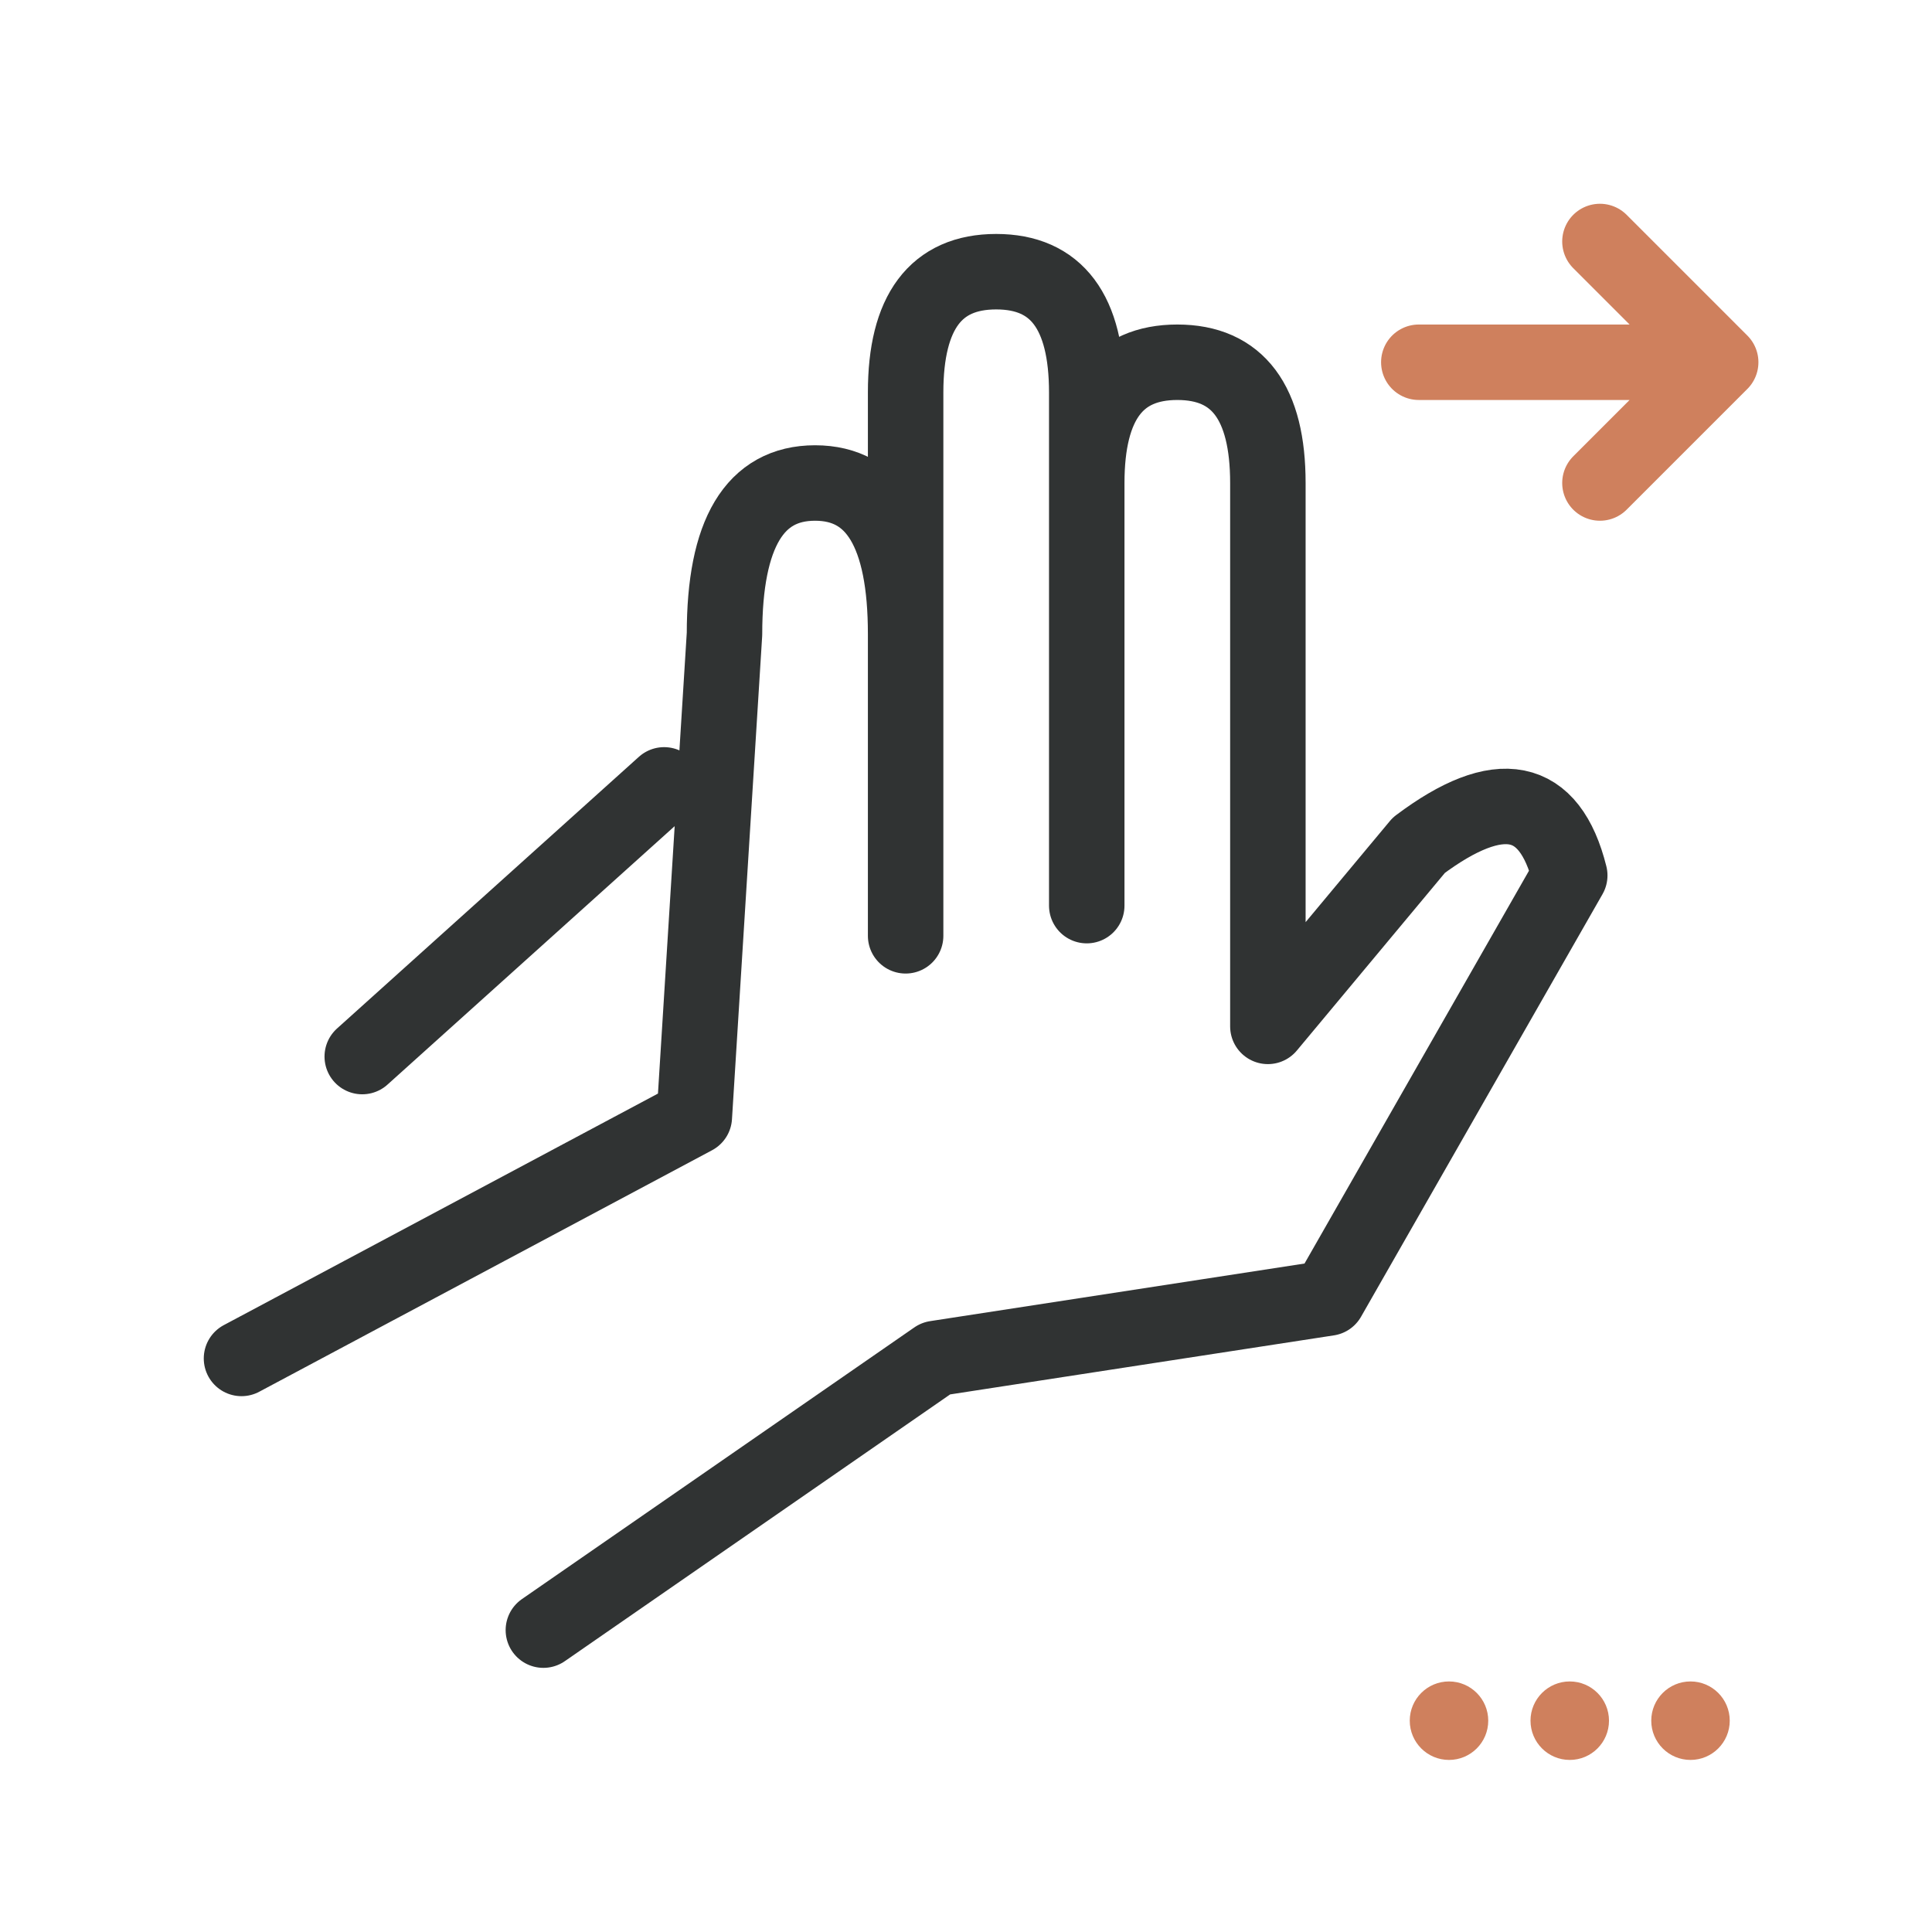
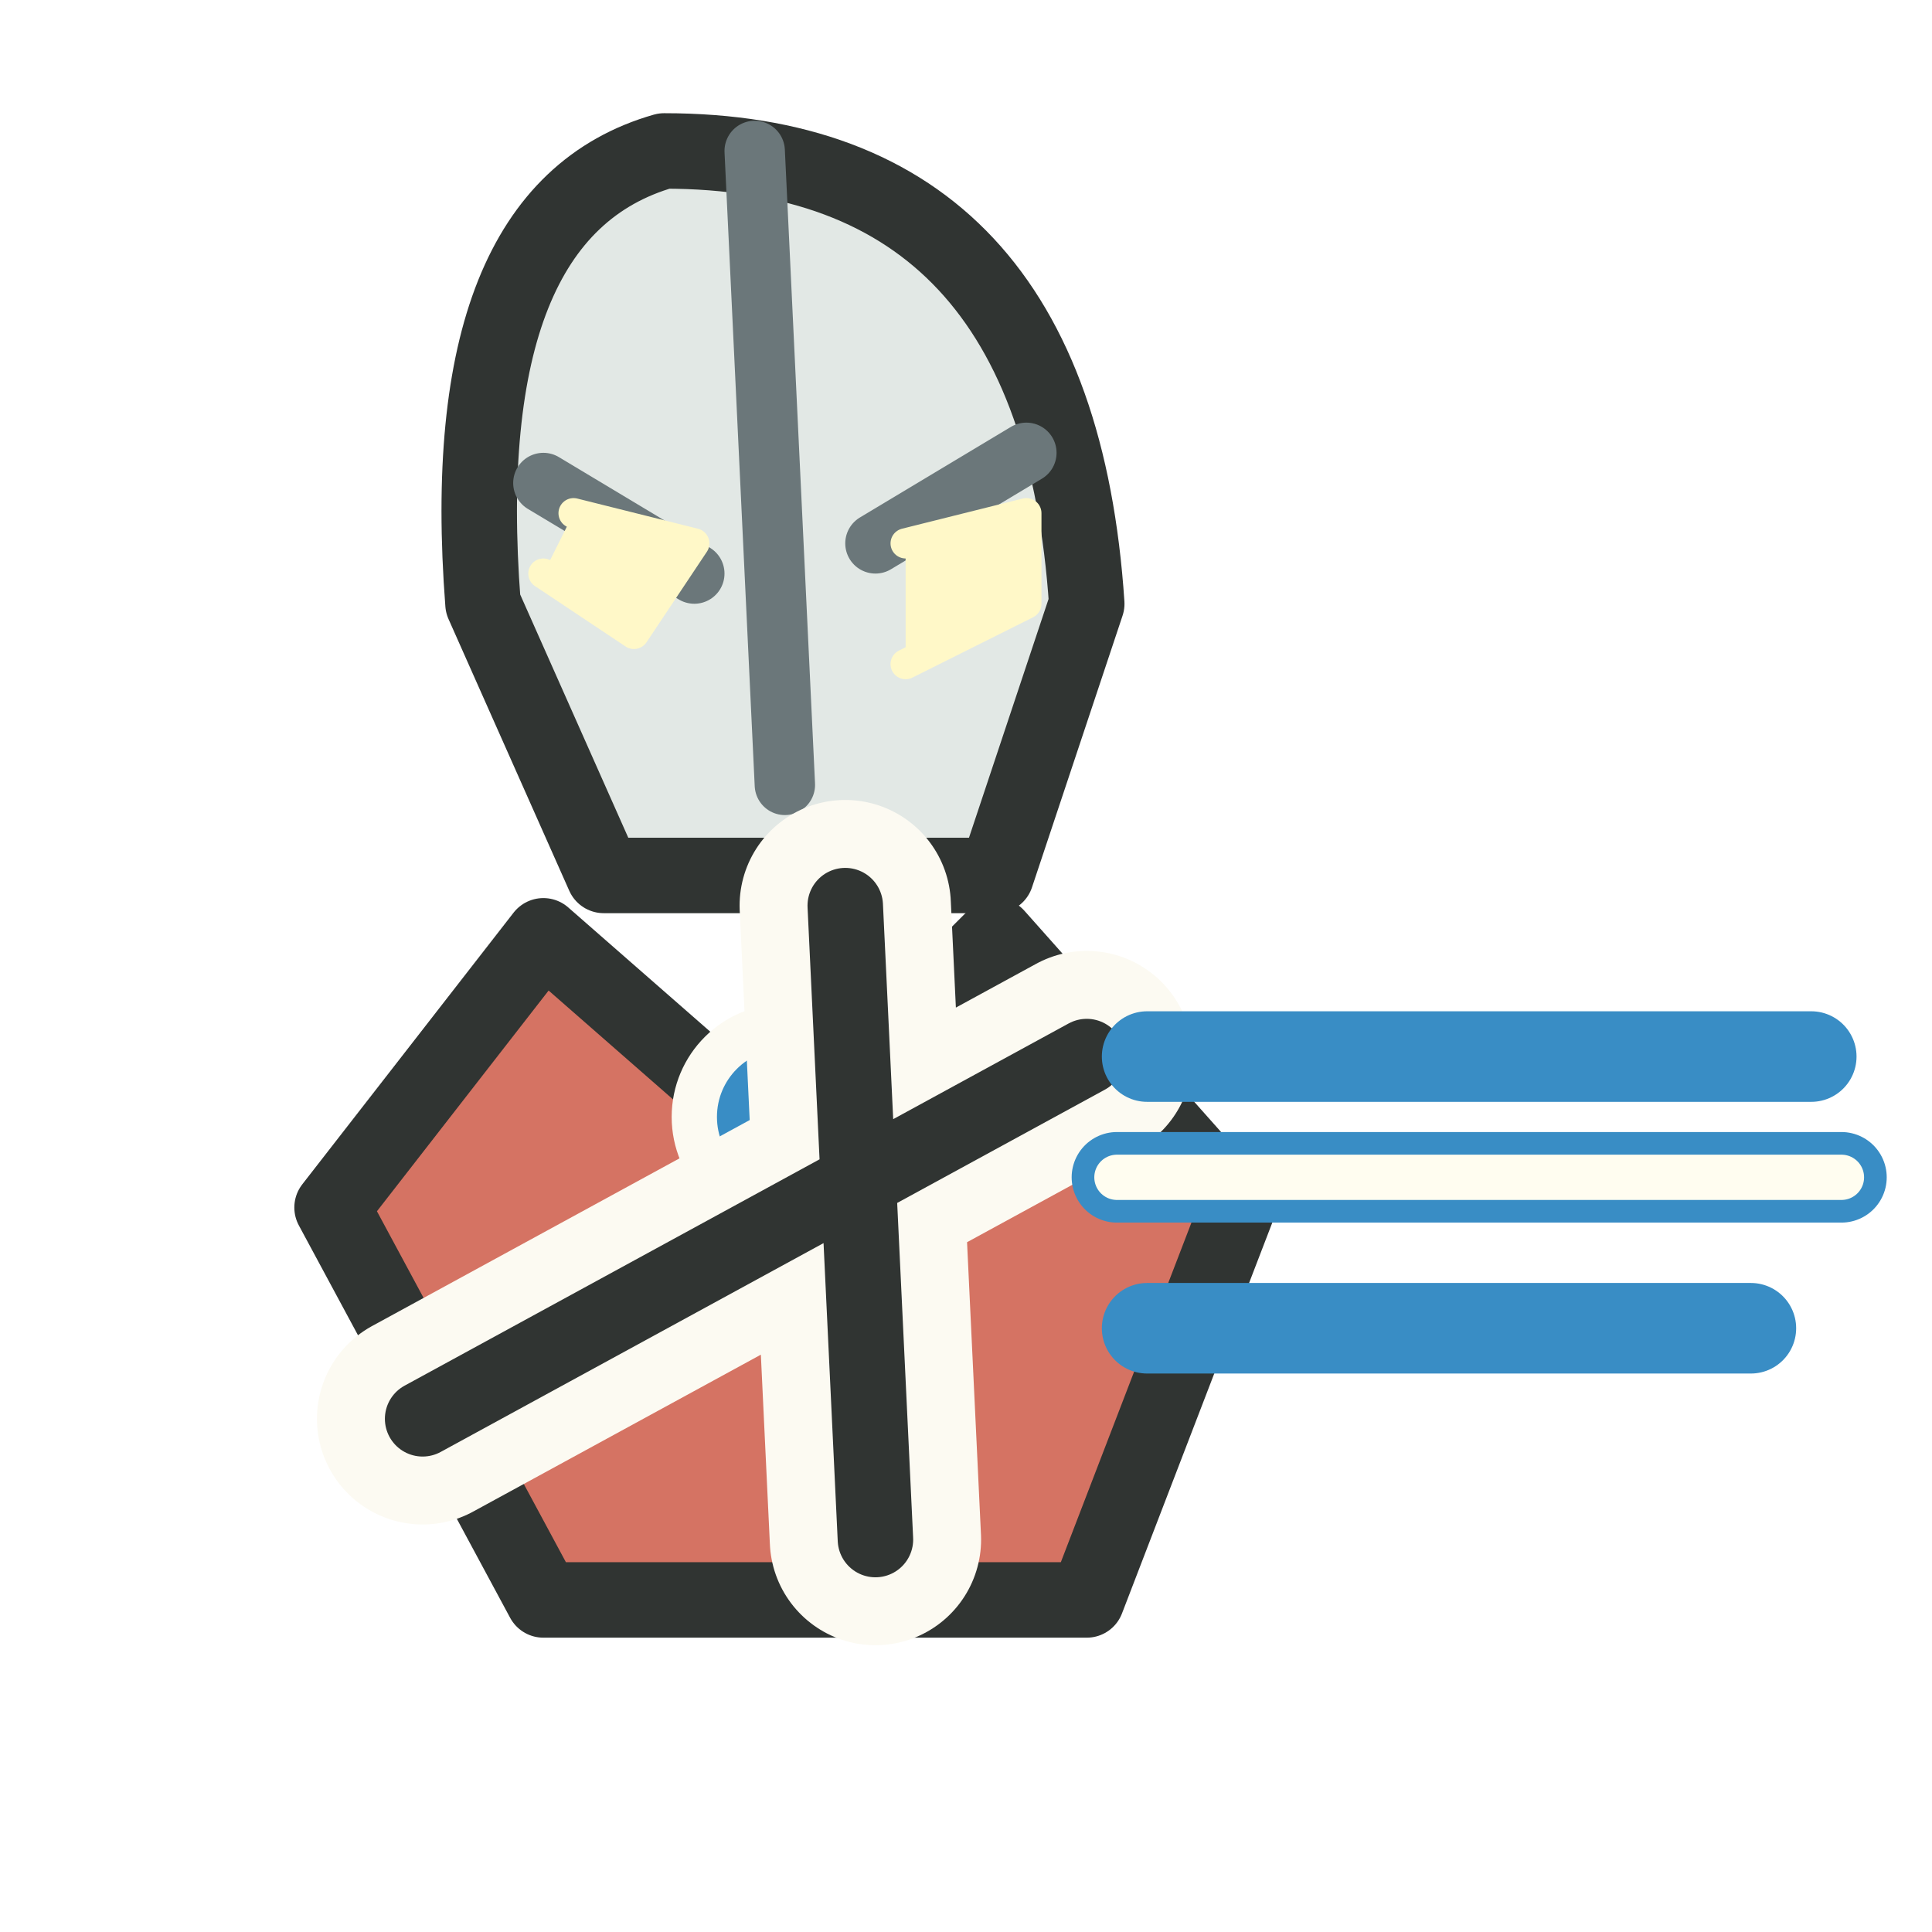
<svg xmlns="http://www.w3.org/2000/svg" viewBox="0 0 64 64">
-   <g fill="none" stroke="#303333" stroke-width="2.5" stroke-linecap="round" stroke-linejoin="round">
-     <path d="m8 45 15-8 1-16q0-5 3-5t3 5v10m0-7V13q0-4 3-4t3 4v17m0-9v-5q0-4 3-4t3 4v18l5-6q4-3 5 1l-8 14-13 2-13 9M12 35l10-9" />
-     <path d="M47 12h10m-4-4 4 4-4 4" stroke="#cf805d" />
-     <circle cx="48" cy="57" r="1.3" fill="#cf805d" stroke="none" />
-     <circle cx="52" cy="57" r="1.3" fill="#cf805d" stroke="none" />
-     <circle cx="56" cy="57" r="1.3" fill="#cf805d" stroke="none" />
+   <g fill="none" stroke="#303432" stroke-width="2.5" stroke-linecap="round" stroke-linejoin="round">
+     <path d="M22 5q13 0 14 15l-3 9H20l-4-9q-1-13 6-15Z" fill="#e2e8e5" />
+     <path d="m25 5 1 21M18 16l5 3m6-1 5-3" stroke="#6b777a" stroke-width="2" />
+     <path d="m19 17 4 1-2 3-3-2m12-1 4-1v3l-4 2" fill="#fff8c8" stroke="#fff8c8" stroke-width="1" />
+     <path d="m18 31-7 9 7 13h18l5-13-8-9-7 7Z" fill="#d57363" />
+     <circle cx="26" cy="37" r="3" fill="#398dc5" stroke="#fcfaf2" stroke-width="1.5" />
+     <path d="m14 47 22-12m-8-5 1 21" stroke="#fcfaf2" stroke-width="7" />
+     <path d="m14 47 22-12m-8-5 1 21" stroke-width="2.5" />
+     <path d="M37 39h24m-23 5h20m-20-9h22" stroke="#398dc5" stroke-width="3" />
+     <path d="M37 39h24" stroke="#fffdf0" stroke-width="1.5" />
  </g>
</svg>
